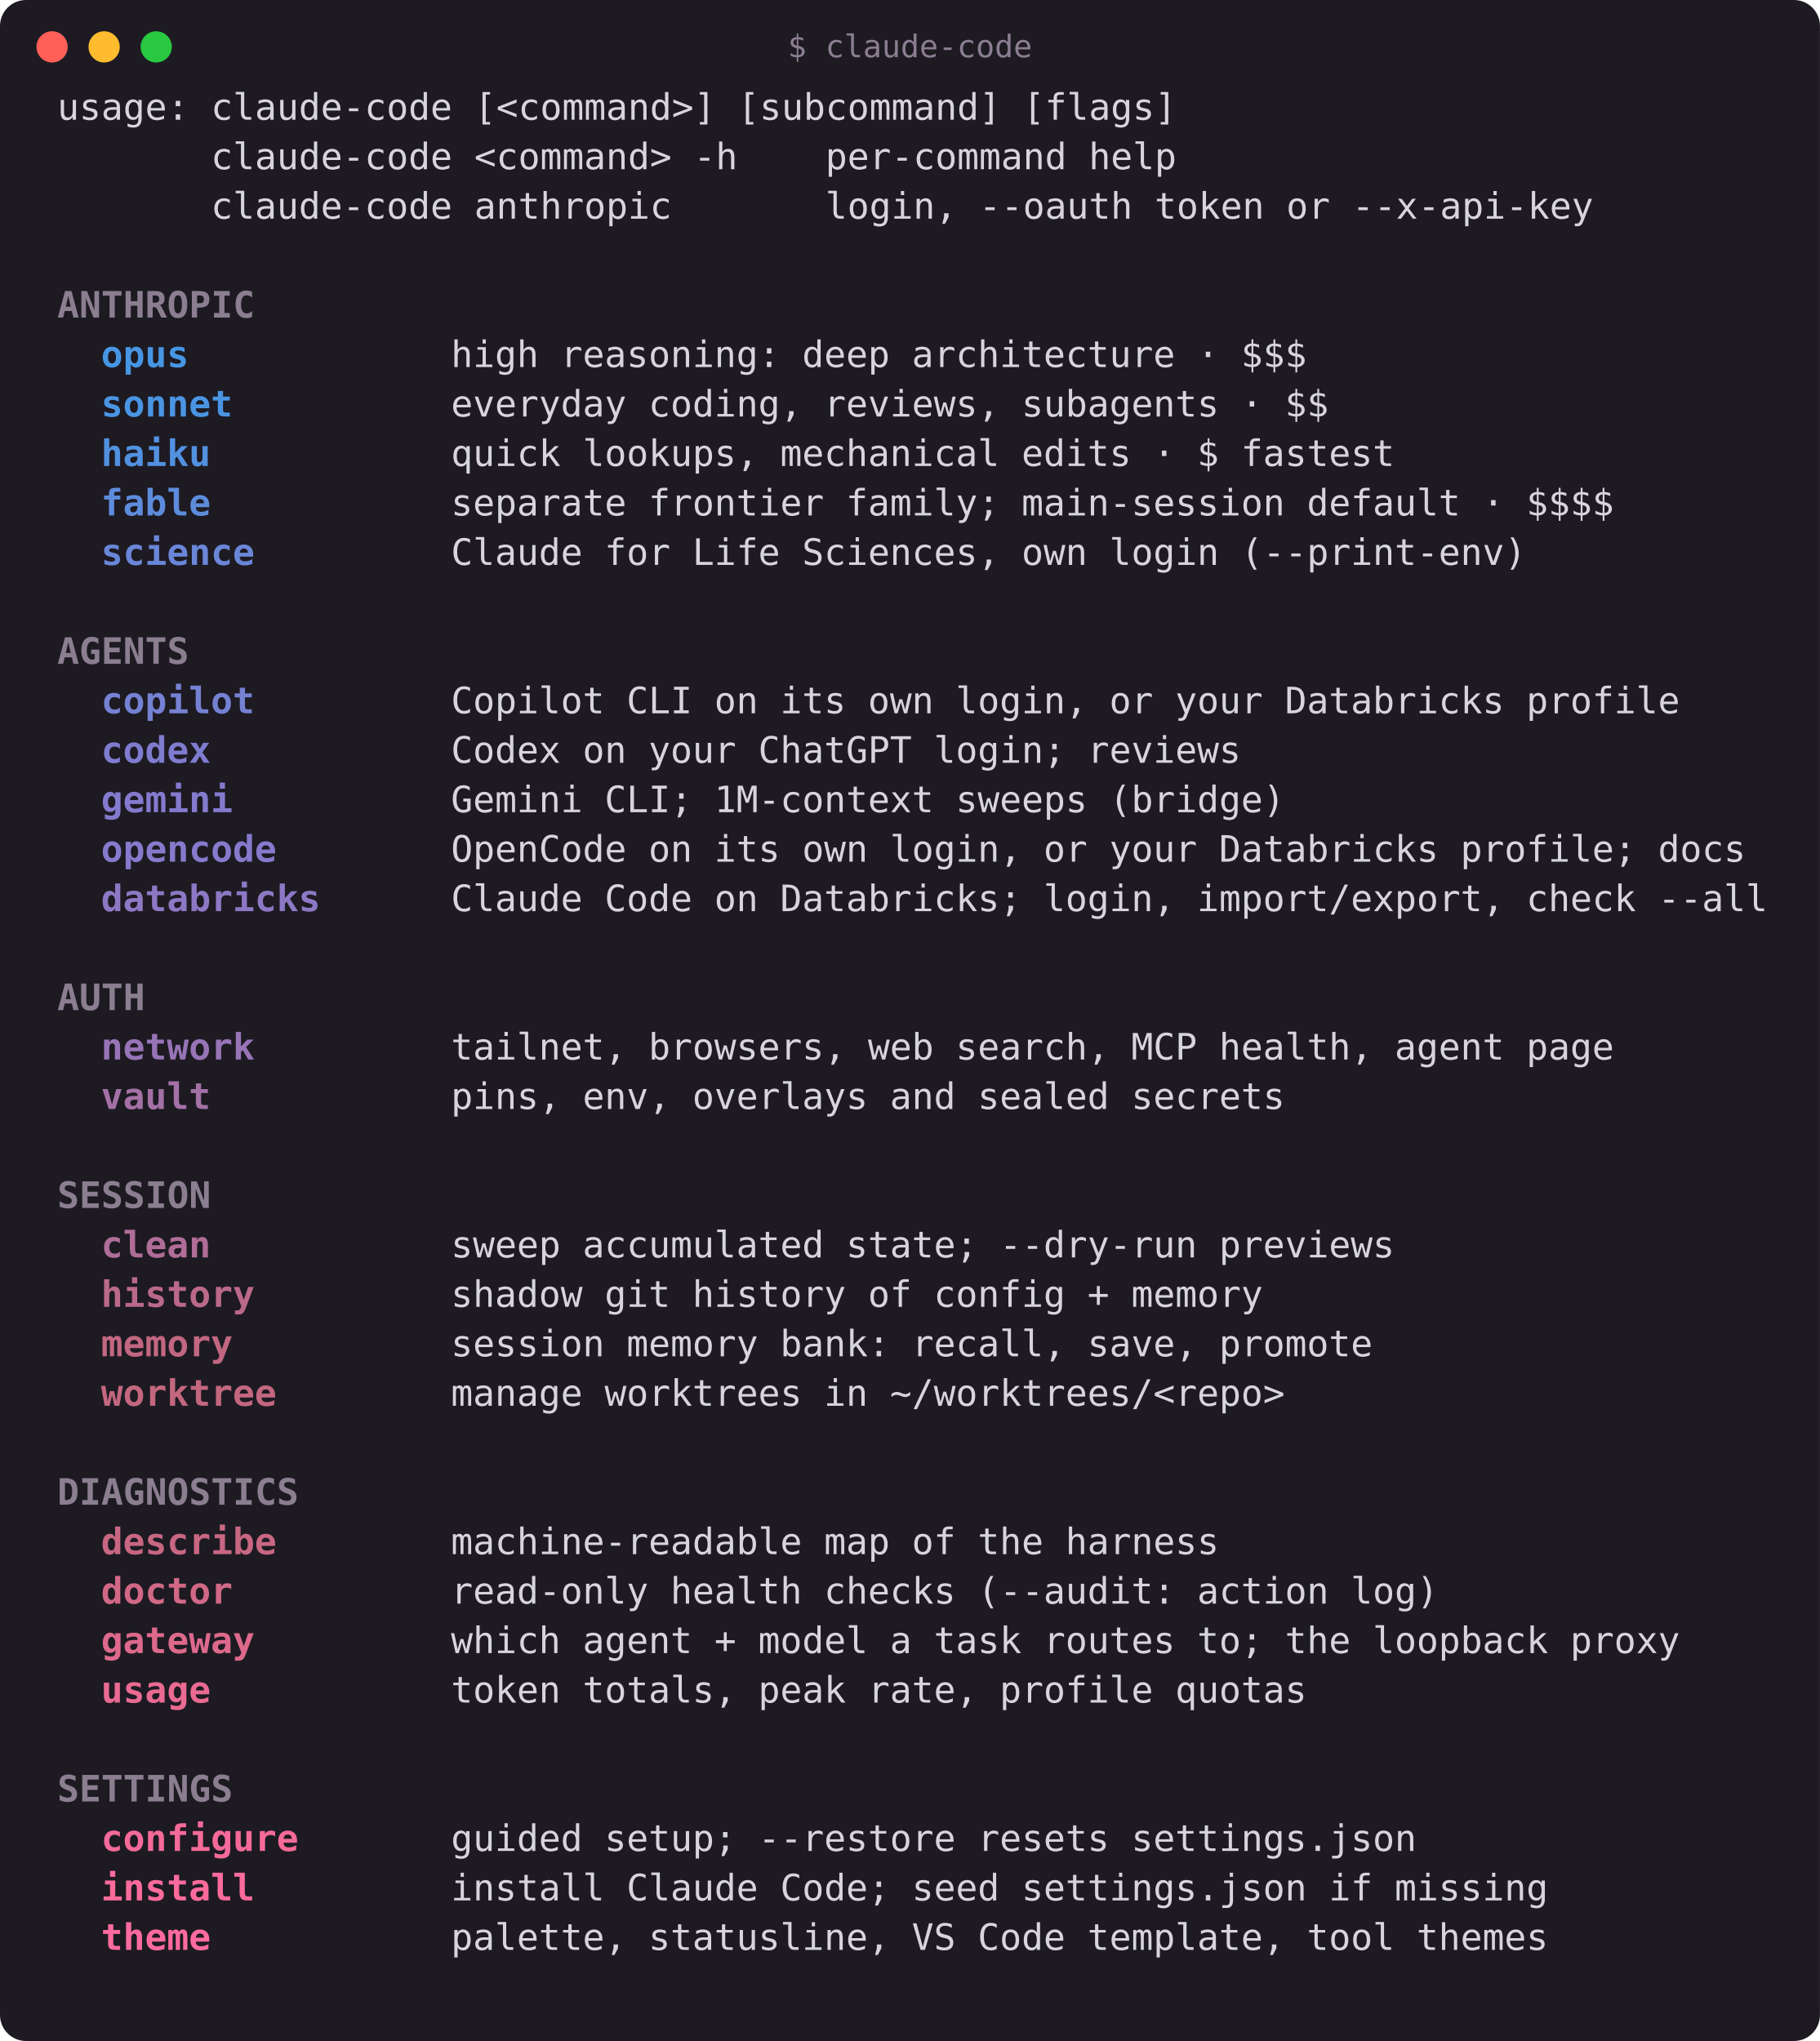
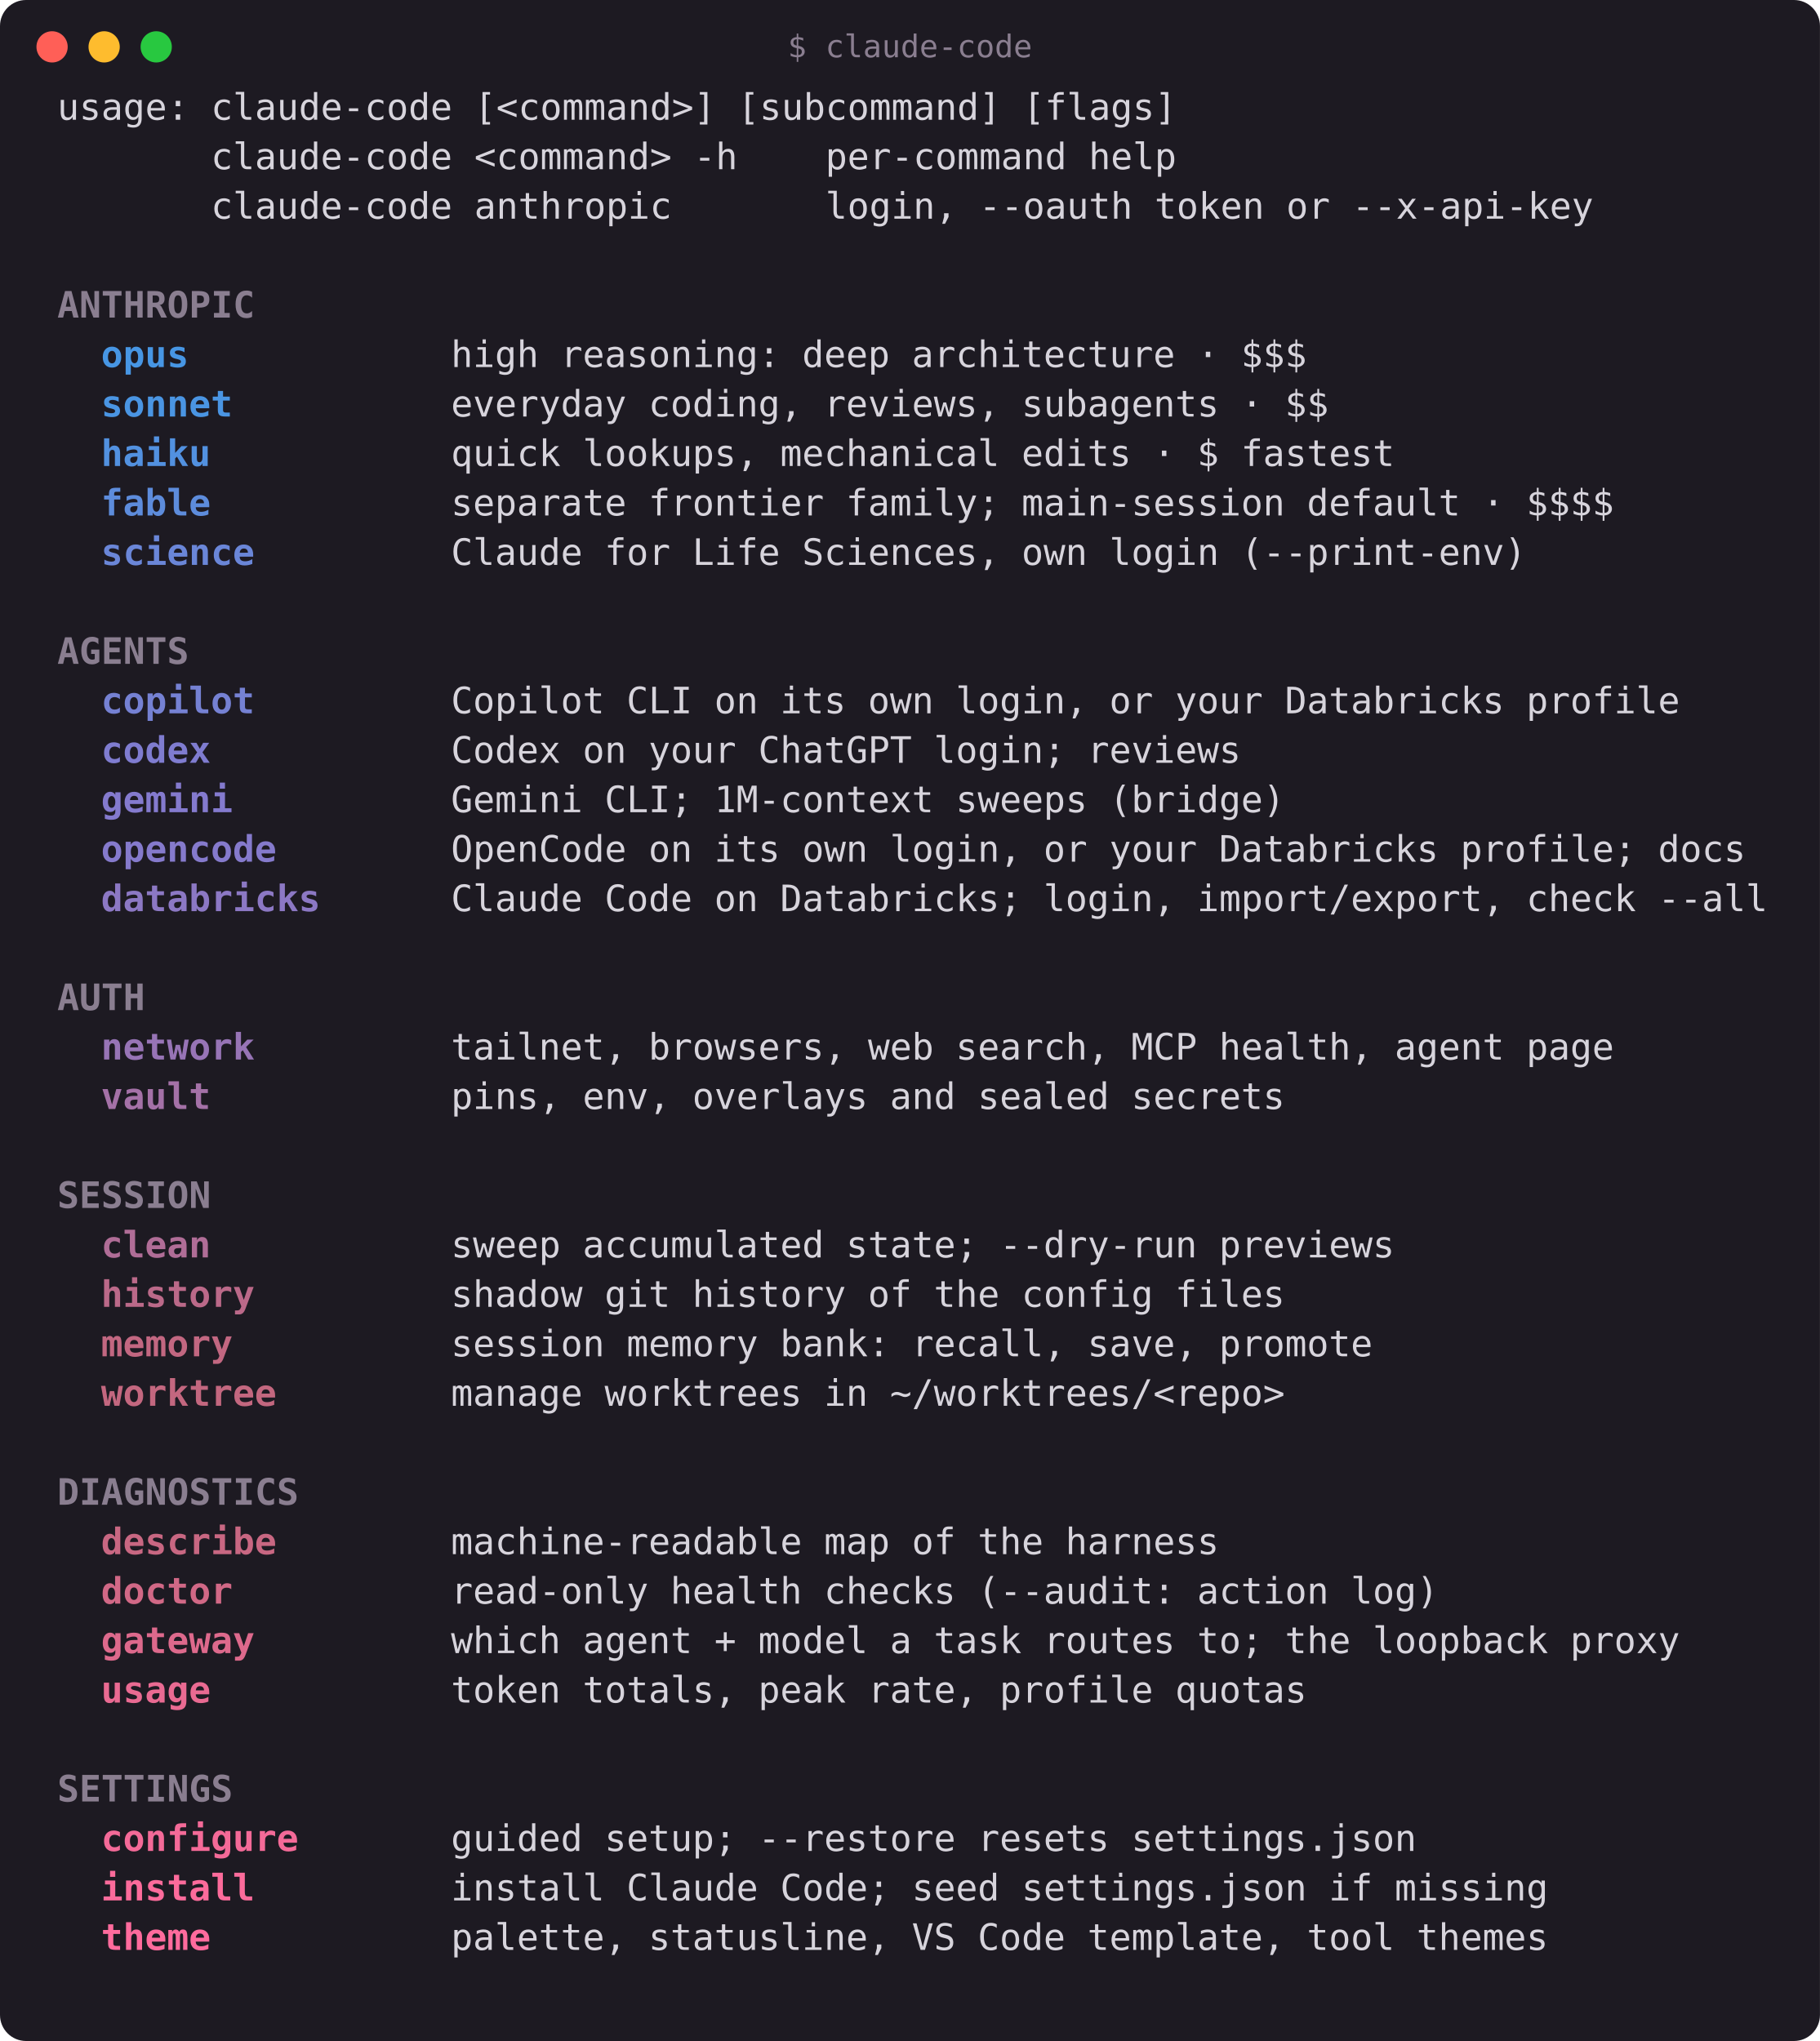
<svg xmlns="http://www.w3.org/2000/svg" width="699" height="784" viewBox="0 0 699 784" role="img" aria-label="claude-code help menu">
  <rect width="699" height="784" rx="10" fill="#1d1a22" />
  <circle cx="20" cy="18" r="6" fill="#ff5f57" />
  <circle cx="40" cy="18" r="6" fill="#febc2e" />
  <circle cx="60" cy="18" r="6" fill="#28c840" />
  <text x="349.5" y="22" fill="#8a7e90" font-family="ui-monospace,SFMono-Regular,Menlo,Consolas,monospace" font-size="12" text-anchor="middle">$ claude-code</text>
  <g font-family="ui-monospace,SFMono-Regular,Menlo,Consolas,monospace" font-size="14" xml:space="preserve">
    <text x="22.0" y="46" fill="#d7d4dc">usage: claude-code [&lt;command&gt;] [subcommand] [flags]</text>
    <text x="22.0" y="65" fill="#d7d4dc">       claude-code &lt;command&gt; -h    per-command help</text>
    <text x="22.0" y="84" fill="#d7d4dc">       claude-code anthropic       login, --oauth token or --x-api-key</text>
    <text x="22.0" y="122" fill="#8a7e90" font-weight="bold">ANTHROPIC</text>
    <text x="22.0" y="141" fill="#d7d4dc">  </text>
    <text x="38.8" y="141" fill="#4796e4" font-weight="bold">opus            </text>
    <text x="173.2" y="141" fill="#d7d4dc">high reasoning: deep architecture · $$$</text>
    <text x="22.0" y="160" fill="#d7d4dc">  </text>
    <text x="38.8" y="160" fill="#4a95e3" font-weight="bold">sonnet          </text>
    <text x="173.2" y="160" fill="#d7d4dc">everyday coding, reviews, subagents · $$</text>
    <text x="22.0" y="179" fill="#d7d4dc">  </text>
    <text x="38.8" y="179" fill="#5291e0" font-weight="bold">haiku           </text>
    <text x="173.2" y="179" fill="#d7d4dc">quick lookups, mechanical edits · $ fastest</text>
    <text x="22.0" y="198" fill="#d7d4dc">  </text>
    <text x="38.8" y="198" fill="#5d8cdc" font-weight="bold">fable           </text>
    <text x="173.2" y="198" fill="#d7d4dc">separate frontier family; main-session default · $$$$</text>
    <text x="22.0" y="217" fill="#d7d4dc">  </text>
    <text x="38.8" y="217" fill="#6a86d8" font-weight="bold">science         </text>
    <text x="173.2" y="217" fill="#d7d4dc">Claude for Life Sciences, own login (--print-env)</text>
    <text x="22.0" y="255" fill="#8a7e90" font-weight="bold">AGENTS</text>
    <text x="22.0" y="274" fill="#d7d4dc">  </text>
    <text x="38.8" y="274" fill="#7581d3" font-weight="bold">copilot         </text>
    <text x="173.2" y="274" fill="#d7d4dc">Copilot CLI on its own login, or your Databricks profile</text>
    <text x="22.0" y="293" fill="#d7d4dc">  </text>
    <text x="38.8" y="293" fill="#7f7cd0" font-weight="bold">codex           </text>
    <text x="173.2" y="293" fill="#d7d4dc">Codex on your ChatGPT login; reviews</text>
    <text x="22.0" y="312" fill="#d7d4dc">  </text>
    <text x="38.8" y="312" fill="#847ace" font-weight="bold">gemini          </text>
    <text x="173.2" y="312" fill="#d7d4dc">Gemini CLI; 1M-context sweeps (bridge)</text>
    <text x="22.0" y="331" fill="#d7d4dc">  </text>
    <text x="38.8" y="331" fill="#857acc" font-weight="bold">opencode        </text>
    <text x="173.2" y="331" fill="#d7d4dc">OpenCode on its own login, or your Databricks profile; docs</text>
    <text x="22.0" y="350" fill="#d7d4dc">  </text>
    <text x="38.8" y="350" fill="#8c78c4" font-weight="bold">databricks      </text>
    <text x="173.2" y="350" fill="#d7d4dc">Claude Code on Databricks; login, import/export, check --all</text>
    <text x="22.0" y="388" fill="#8a7e90" font-weight="bold">AUTH</text>
    <text x="22.0" y="407" fill="#d7d4dc">  </text>
    <text x="38.8" y="407" fill="#9774b6" font-weight="bold">network         </text>
    <text x="173.2" y="407" fill="#d7d4dc">tailnet, browsers, web search, MCP health, agent page</text>
    <text x="22.0" y="426" fill="#d7d4dc">  </text>
    <text x="38.8" y="426" fill="#a471a7" font-weight="bold">vault           </text>
    <text x="173.2" y="426" fill="#d7d4dc">pins, env, overlays and sealed secrets</text>
    <text x="22.0" y="464" fill="#8a7e90" font-weight="bold">SESSION</text>
    <text x="22.0" y="483" fill="#d7d4dc">  </text>
    <text x="38.8" y="483" fill="#b06d97" font-weight="bold">clean           </text>
    <text x="173.2" y="483" fill="#d7d4dc">sweep accumulated state; --dry-run previews</text>
    <text x="22.0" y="502" fill="#d7d4dc">  </text>
    <text x="38.8" y="502" fill="#bb6989" font-weight="bold">history         </text>
-     <text x="173.2" y="502" fill="#d7d4dc">shadow git history of config + memory</text>
+     <text x="173.2" y="502" fill="#d7d4dc">shadow git history of the config files</text>
    <text x="22.0" y="521" fill="#d7d4dc">  </text>
    <text x="38.8" y="521" fill="#c26781" font-weight="bold">memory          </text>
    <text x="173.2" y="521" fill="#d7d4dc">session memory bank: recall, save, promote</text>
    <text x="22.0" y="540" fill="#d7d4dc">  </text>
    <text x="38.8" y="540" fill="#c3677f" font-weight="bold">worktree        </text>
    <text x="173.2" y="540" fill="#d7d4dc">manage worktrees in ~/worktrees/&lt;repo&gt;</text>
    <text x="22.0" y="578" fill="#8a7e90" font-weight="bold">DIAGNOSTICS</text>
    <text x="22.0" y="597" fill="#d7d4dc">  </text>
    <text x="38.8" y="597" fill="#c86782" font-weight="bold">describe        </text>
    <text x="173.2" y="597" fill="#d7d4dc">machine-readable map of the harness</text>
    <text x="22.0" y="616" fill="#d7d4dc">  </text>
    <text x="38.8" y="616" fill="#d16886" font-weight="bold">doctor          </text>
    <text x="173.2" y="616" fill="#d7d4dc">read-only health checks (--audit: action log)</text>
    <text x="22.0" y="635" fill="#d7d4dc">  </text>
    <text x="38.8" y="635" fill="#dd698c" font-weight="bold">gateway         </text>
    <text x="173.2" y="635" fill="#d7d4dc">which agent + model a task routes to; the loopback proxy</text>
    <text x="22.0" y="654" fill="#d7d4dc">  </text>
    <text x="38.8" y="654" fill="#e96a92" font-weight="bold">usage           </text>
    <text x="173.2" y="654" fill="#d7d4dc">token totals, peak rate, profile quotas</text>
    <text x="22.0" y="692" fill="#8a7e90" font-weight="bold">SETTINGS</text>
    <text x="22.0" y="711" fill="#d7d4dc">  </text>
    <text x="38.8" y="711" fill="#f46a98" font-weight="bold">configure       </text>
    <text x="173.2" y="711" fill="#d7d4dc">guided setup; --restore resets settings.json</text>
    <text x="22.0" y="730" fill="#d7d4dc">  </text>
    <text x="38.8" y="730" fill="#fc6b9b" font-weight="bold">install         </text>
    <text x="173.2" y="730" fill="#d7d4dc">install Claude Code; seed settings.json if missing</text>
    <text x="22.0" y="749" fill="#d7d4dc">  </text>
    <text x="38.8" y="749" fill="#ff6b9d" font-weight="bold">theme           </text>
    <text x="173.2" y="749" fill="#d7d4dc">palette, statusline, VS Code template, tool themes</text>
  </g>
</svg>
